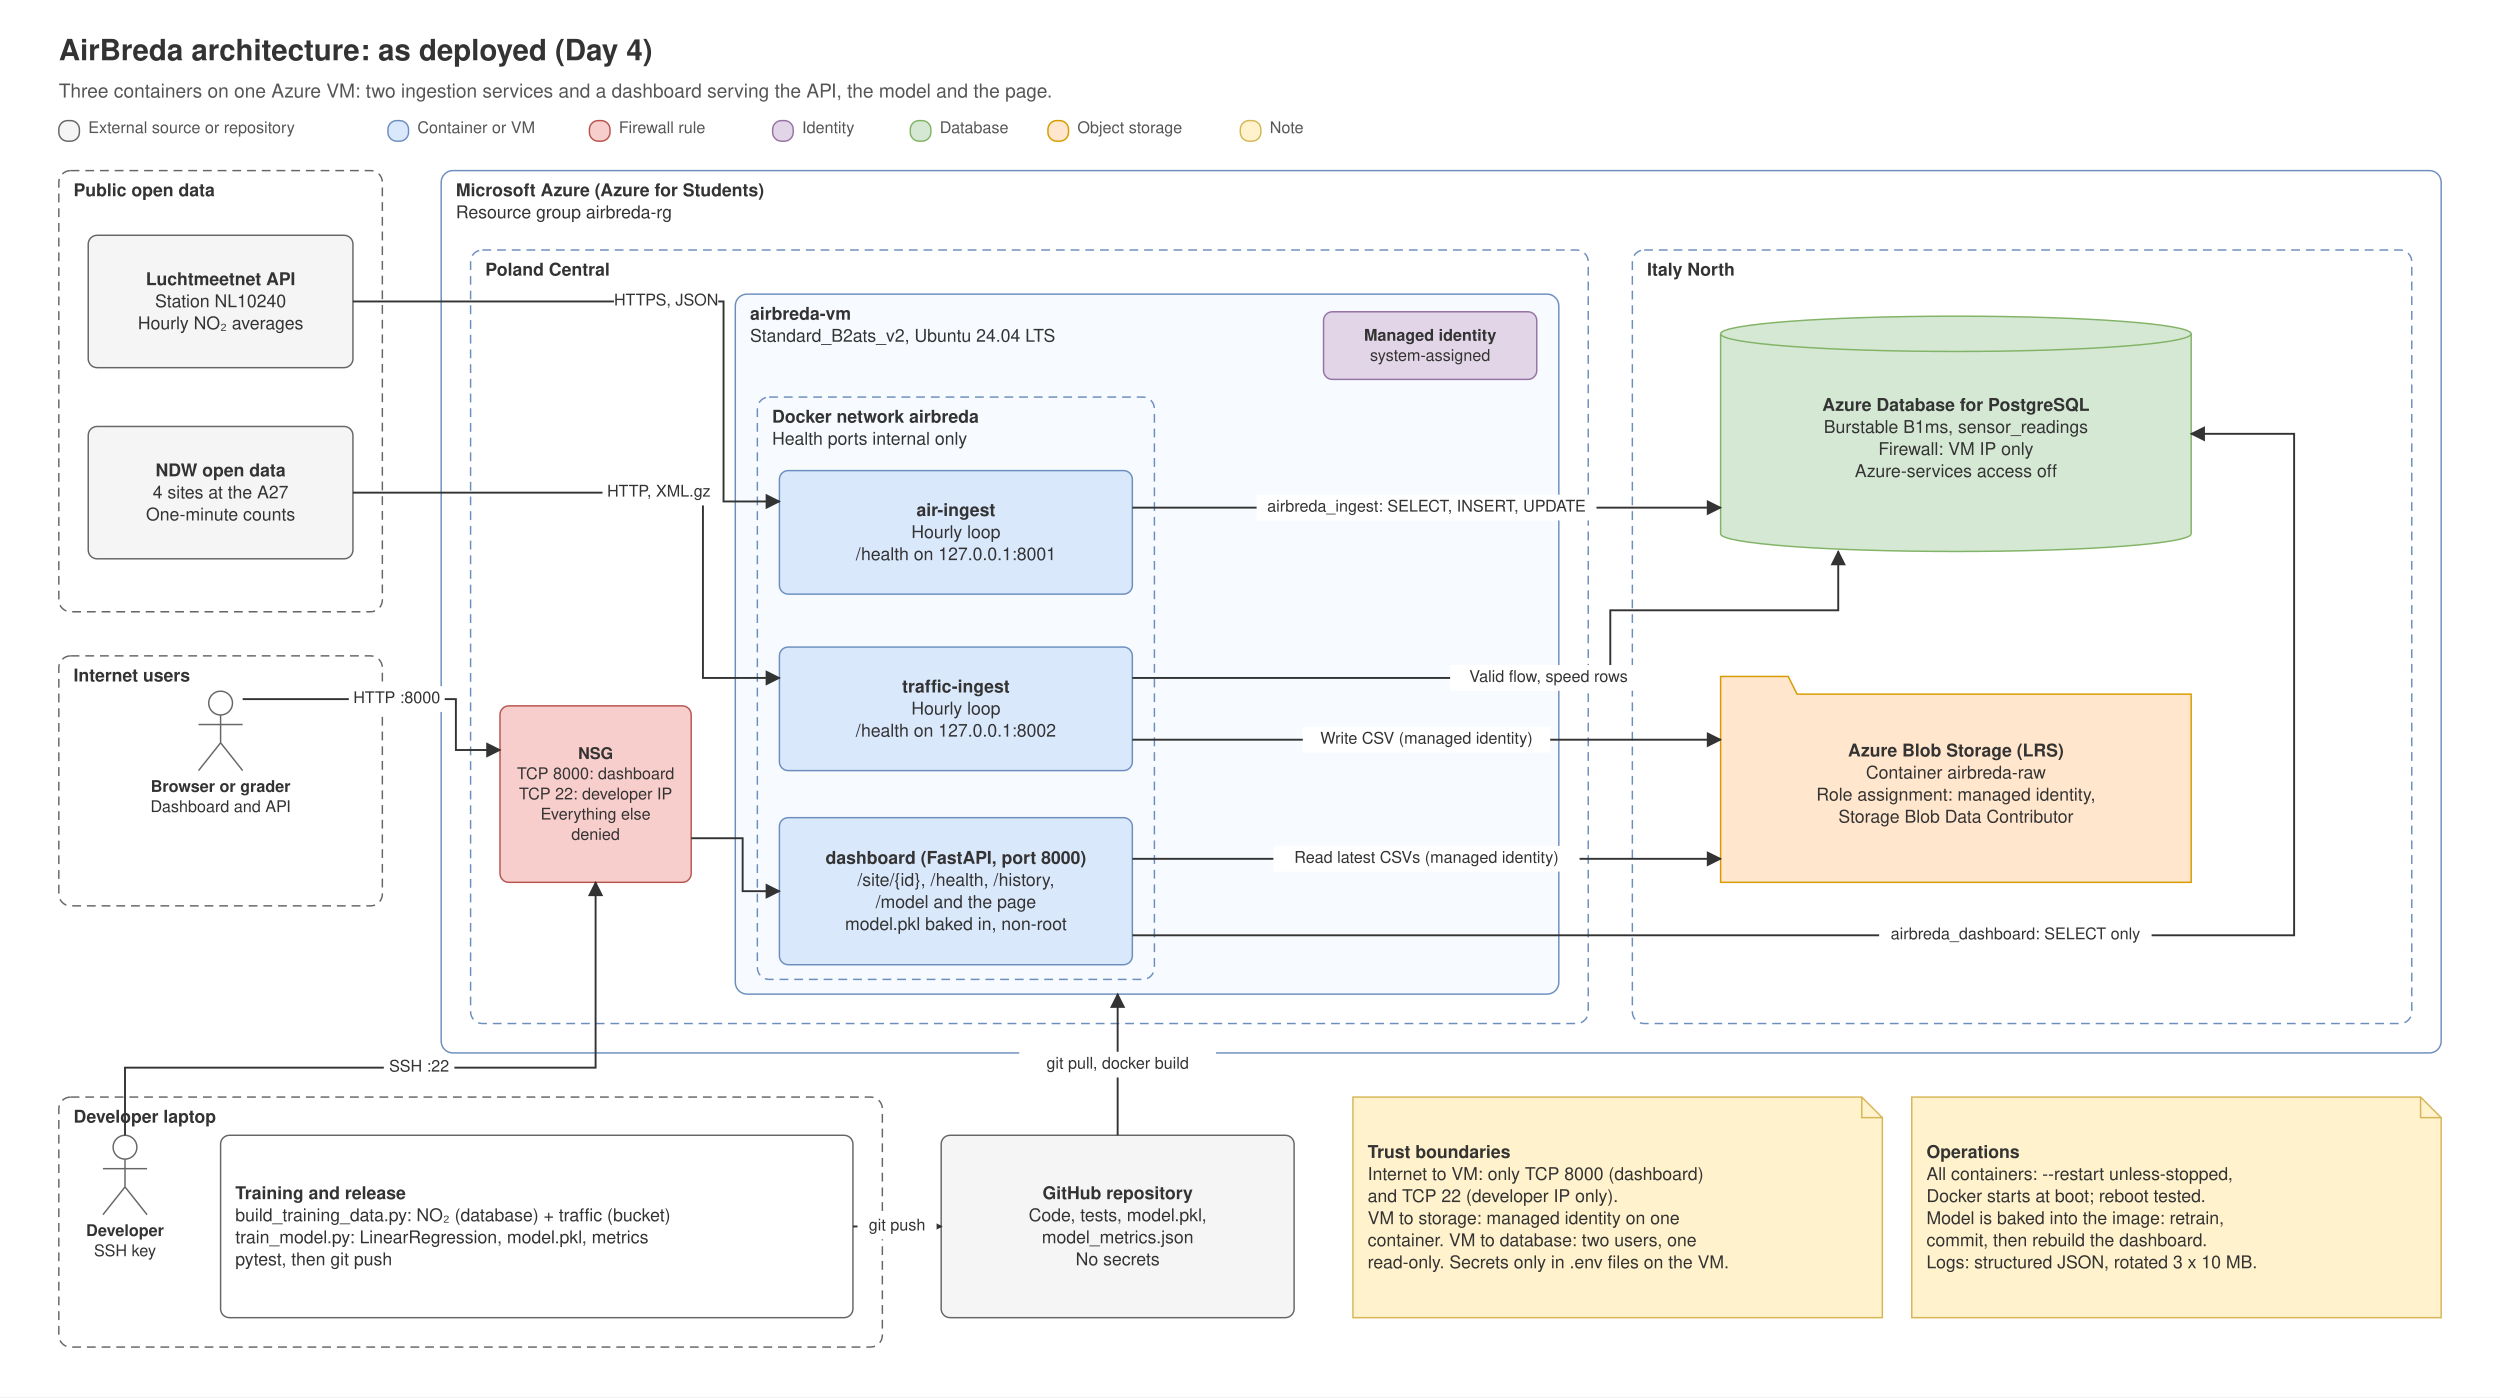
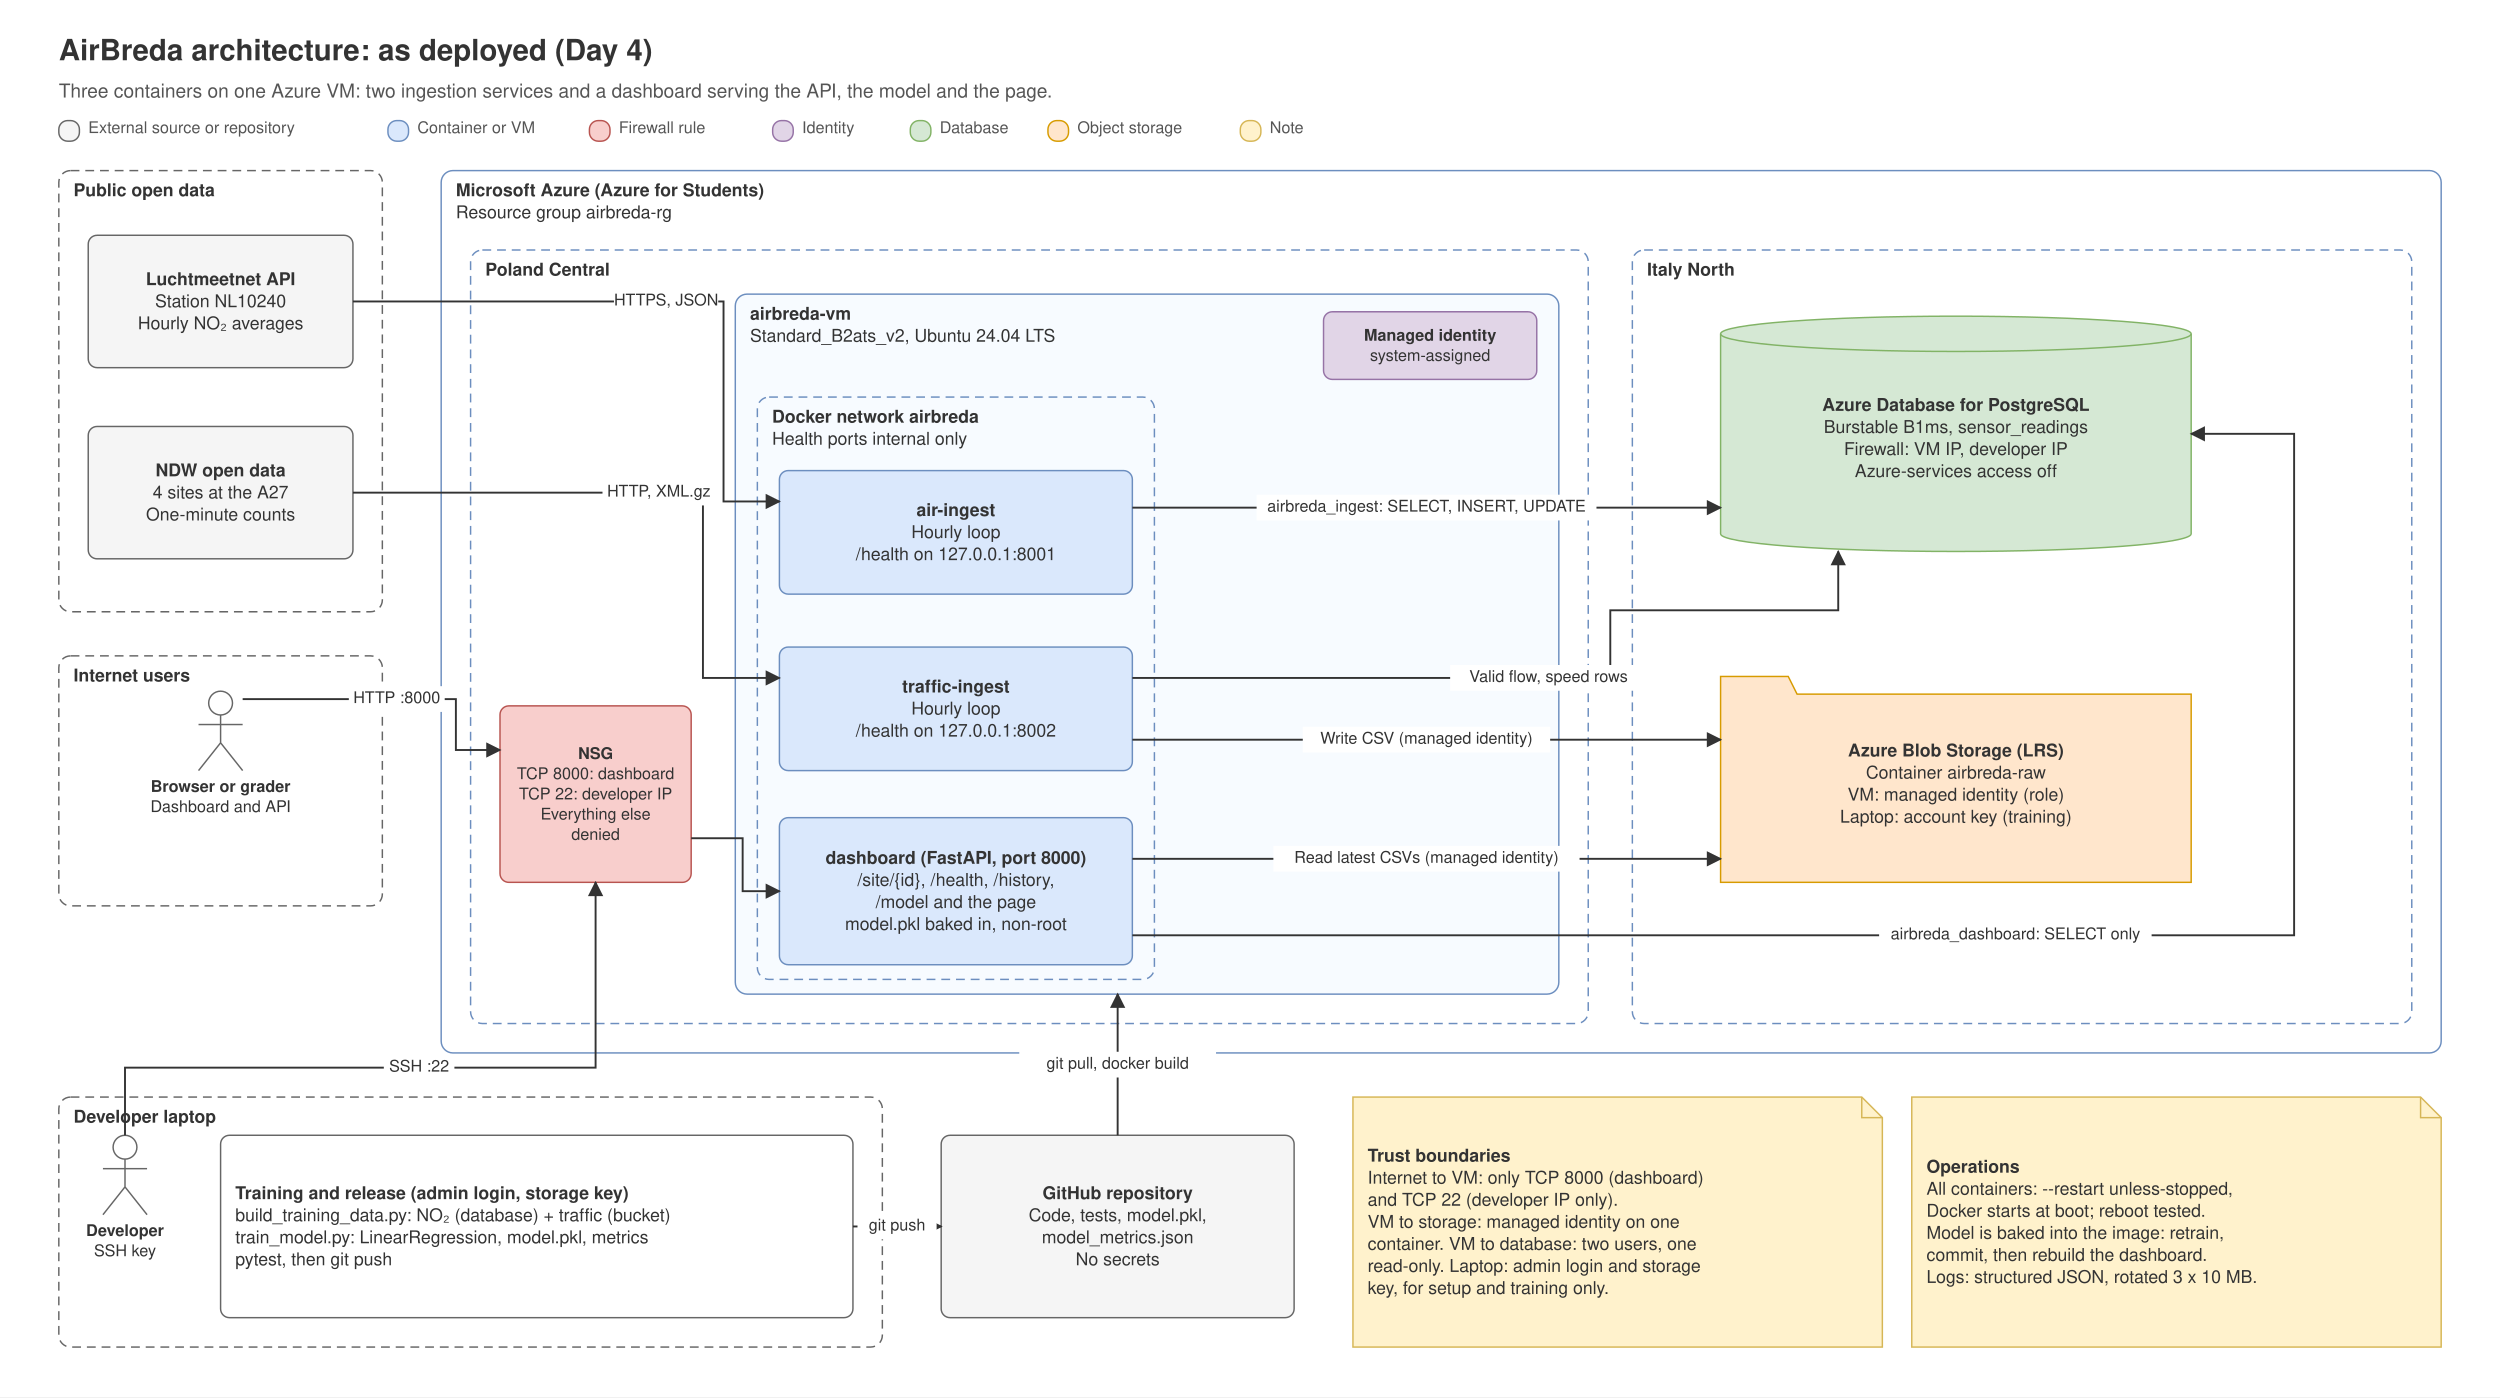
<svg xmlns="http://www.w3.org/2000/svg" viewBox="0 0 1700 950" width="1700" height="950">
  <defs>
    <marker id="arr" viewBox="0 0 10 10" refX="9" refY="5" markerWidth="8" markerHeight="8" orient="auto-start-reverse">
      <path d="M0,0 L10,5 L0,10 z" fill="context-stroke" />
    </marker>
  </defs>
  <rect width="1700" height="950" fill="#ffffff" />
  <text x="40" y="41.0" font-family="Helvetica, Arial, sans-serif" font-size="20" text-anchor="start" fill="#333333" font-weight="bold">AirBreda architecture: as deployed (Day 4)</text>
  <text x="40" y="66.3" font-family="Helvetica, Arial, sans-serif" font-size="13" text-anchor="start" fill="#555555">Three containers on one Azure VM: two ingestion services and a dashboard serving the API, the model and the page.</text>
  <rect x="40" y="82" width="14" height="14" rx="6" fill="#f5f5f5" stroke="#666666" stroke-width="1" />
  <text x="47.0" y="92.9" font-family="Helvetica, Arial, sans-serif" font-size="12" text-anchor="middle" fill="#333333" />
  <text x="60" y="90.5" font-family="Helvetica, Arial, sans-serif" font-size="11" text-anchor="start" fill="#555555">External source or repository</text>
  <rect x="263.8" y="82" width="14" height="14" rx="6" fill="#dae8fc" stroke="#6c8ebf" stroke-width="1" />
  <text x="270.8" y="92.9" font-family="Helvetica, Arial, sans-serif" font-size="12" text-anchor="middle" fill="#333333" />
  <text x="283.8" y="90.5" font-family="Helvetica, Arial, sans-serif" font-size="11" text-anchor="start" fill="#555555">Container or VM</text>
  <rect x="400.8" y="82" width="14" height="14" rx="6" fill="#f8cecc" stroke="#b85450" stroke-width="1" />
  <text x="407.8" y="92.9" font-family="Helvetica, Arial, sans-serif" font-size="12" text-anchor="middle" fill="#333333" />
  <text x="420.8" y="90.5" font-family="Helvetica, Arial, sans-serif" font-size="11" text-anchor="start" fill="#555555">Firewall rule</text>
  <rect x="525.4" y="82" width="14" height="14" rx="6" fill="#e1d5e7" stroke="#9673a6" stroke-width="1" />
  <text x="532.4" y="92.9" font-family="Helvetica, Arial, sans-serif" font-size="12" text-anchor="middle" fill="#333333" />
  <text x="545.4" y="90.5" font-family="Helvetica, Arial, sans-serif" font-size="11" text-anchor="start" fill="#555555">Identity</text>
  <rect x="619.0" y="82" width="14" height="14" rx="6" fill="#d5e8d4" stroke="#82b366" stroke-width="1" />
  <text x="626.0" y="92.9" font-family="Helvetica, Arial, sans-serif" font-size="12" text-anchor="middle" fill="#333333" />
  <text x="639.0" y="90.5" font-family="Helvetica, Arial, sans-serif" font-size="11" text-anchor="start" fill="#555555">Database</text>
  <rect x="712.6" y="82" width="14" height="14" rx="6" fill="#ffe6cc" stroke="#d79b00" stroke-width="1" />
  <text x="719.6" y="92.9" font-family="Helvetica, Arial, sans-serif" font-size="12" text-anchor="middle" fill="#333333" />
  <text x="732.6" y="90.5" font-family="Helvetica, Arial, sans-serif" font-size="11" text-anchor="start" fill="#555555">Object storage</text>
  <rect x="843.4" y="82" width="14" height="14" rx="6" fill="#fff2cc" stroke="#d6b656" stroke-width="1" />
  <text x="850.4" y="92.9" font-family="Helvetica, Arial, sans-serif" font-size="12" text-anchor="middle" fill="#333333" />
  <text x="863.4" y="90.5" font-family="Helvetica, Arial, sans-serif" font-size="11" text-anchor="start" fill="#555555">Note</text>
  <rect x="40" y="116" width="220" height="300" rx="8" fill="none" stroke="#666666" stroke-width="1" stroke-dasharray="6 4" />
  <text x="50" y="133.4" font-family="Helvetica, Arial, sans-serif" font-size="12" text-anchor="start" fill="#333333" font-weight="bold">Public open data</text>
  <rect x="60" y="160" width="180" height="90" rx="6" fill="#f5f5f5" stroke="#666666" stroke-width="1" />
  <text x="150.0" y="193.9" font-family="Helvetica, Arial, sans-serif" font-size="12" text-anchor="middle" fill="#333333" font-weight="bold">Luchtmeetnet API</text>
  <text x="150.0" y="208.9" font-family="Helvetica, Arial, sans-serif" font-size="12" text-anchor="middle" fill="#333333">Station NL10240</text>
  <text x="150.0" y="223.9" font-family="Helvetica, Arial, sans-serif" font-size="12" text-anchor="middle" fill="#333333">Hourly NO₂ averages</text>
  <rect x="60" y="290" width="180" height="90" rx="6" fill="#f5f5f5" stroke="#666666" stroke-width="1" />
  <text x="150.0" y="323.9" font-family="Helvetica, Arial, sans-serif" font-size="12" text-anchor="middle" fill="#333333" font-weight="bold">NDW open data</text>
  <text x="150.0" y="338.9" font-family="Helvetica, Arial, sans-serif" font-size="12" text-anchor="middle" fill="#333333">4 sites at the A27</text>
  <text x="150.0" y="353.9" font-family="Helvetica, Arial, sans-serif" font-size="12" text-anchor="middle" fill="#333333">One-minute counts</text>
  <rect x="40" y="446" width="220" height="170" rx="8" fill="none" stroke="#666666" stroke-width="1" stroke-dasharray="6 4" />
  <text x="50" y="463.4" font-family="Helvetica, Arial, sans-serif" font-size="12" text-anchor="start" fill="#333333" font-weight="bold">Internet users</text>
  <circle cx="150.0" cy="478.1" r="8.1" fill="#ffffff" stroke="#666666" stroke-width="1" />
  <path d="M150.0,486.2 L150.0,505.1 M135,492.68 L165,492.68 M150.0,505.1 L135,524 M150.0,505.1 L165,524" fill="none" stroke="#666666" stroke-width="1" />
  <text x="150.0" y="538.5" font-family="Helvetica, Arial, sans-serif" font-size="11" text-anchor="middle" fill="#333333" font-weight="bold">Browser or grader</text>
  <text x="150.0" y="552.2" font-family="Helvetica, Arial, sans-serif" font-size="11" text-anchor="middle" fill="#333333">Dashboard and API</text>
  <rect x="300" y="116" width="1360" height="600" rx="8" fill="none" stroke="#6c8ebf" stroke-width="1" />
  <text x="310" y="133.4" font-family="Helvetica, Arial, sans-serif" font-size="12" text-anchor="start" fill="#333333" font-weight="bold">Microsoft Azure (Azure for Students)</text>
  <text x="310" y="148.4" font-family="Helvetica, Arial, sans-serif" font-size="12" text-anchor="start" fill="#333333">Resource group airbreda-rg</text>
  <rect x="320" y="170" width="760" height="526" rx="8" fill="none" stroke="#6c8ebf" stroke-width="1" stroke-dasharray="6 4" />
  <text x="330" y="187.4" font-family="Helvetica, Arial, sans-serif" font-size="12" text-anchor="start" fill="#333333" font-weight="bold">Poland Central</text>
  <rect x="340" y="480" width="130" height="120" rx="6" fill="#f8cecc" stroke="#b85450" stroke-width="1" />
  <text x="405.0" y="516.1" font-family="Helvetica, Arial, sans-serif" font-size="11" text-anchor="middle" fill="#333333" font-weight="bold">NSG</text>
  <text x="405.0" y="529.8" font-family="Helvetica, Arial, sans-serif" font-size="11" text-anchor="middle" fill="#333333">TCP 8000: dashboard</text>
  <text x="405.0" y="543.6" font-family="Helvetica, Arial, sans-serif" font-size="11" text-anchor="middle" fill="#333333">TCP 22: developer IP</text>
  <text x="405.0" y="557.3" font-family="Helvetica, Arial, sans-serif" font-size="11" text-anchor="middle" fill="#333333">Everything else</text>
  <text x="405.0" y="571.1" font-family="Helvetica, Arial, sans-serif" font-size="11" text-anchor="middle" fill="#333333">denied</text>
  <rect x="500" y="200" width="560" height="476" rx="8" fill="#f7fbff" stroke="#6c8ebf" stroke-width="1" />
  <text x="510" y="217.4" font-family="Helvetica, Arial, sans-serif" font-size="12" text-anchor="start" fill="#333333" font-weight="bold">airbreda-vm</text>
  <text x="510" y="232.4" font-family="Helvetica, Arial, sans-serif" font-size="12" text-anchor="start" fill="#333333">Standard_B2ats_v2, Ubuntu 24.04 LTS</text>
  <rect x="900" y="212" width="145" height="46" rx="6" fill="#e1d5e7" stroke="#9673a6" stroke-width="1" />
  <text x="972.5" y="231.7" font-family="Helvetica, Arial, sans-serif" font-size="11" text-anchor="middle" fill="#333333" font-weight="bold">Managed identity</text>
  <text x="972.5" y="245.4" font-family="Helvetica, Arial, sans-serif" font-size="11" text-anchor="middle" fill="#333333">system-assigned</text>
  <rect x="515" y="270" width="270" height="396" rx="8" fill="none" stroke="#6c8ebf" stroke-width="1" stroke-dasharray="6 4" />
  <text x="525" y="287.4" font-family="Helvetica, Arial, sans-serif" font-size="12" text-anchor="start" fill="#333333" font-weight="bold">Docker network airbreda</text>
  <text x="525" y="302.4" font-family="Helvetica, Arial, sans-serif" font-size="12" text-anchor="start" fill="#333333">Health ports internal only</text>
  <rect x="530" y="320" width="240" height="84" rx="6" fill="#dae8fc" stroke="#6c8ebf" stroke-width="1" />
  <text x="650.0" y="350.9" font-family="Helvetica, Arial, sans-serif" font-size="12" text-anchor="middle" fill="#333333" font-weight="bold">air-ingest</text>
  <text x="650.0" y="365.9" font-family="Helvetica, Arial, sans-serif" font-size="12" text-anchor="middle" fill="#333333">Hourly loop</text>
  <text x="650.0" y="380.9" font-family="Helvetica, Arial, sans-serif" font-size="12" text-anchor="middle" fill="#333333">/health on 127.0.0.1:8001</text>
  <rect x="530" y="440" width="240" height="84" rx="6" fill="#dae8fc" stroke="#6c8ebf" stroke-width="1" />
  <text x="650.0" y="470.9" font-family="Helvetica, Arial, sans-serif" font-size="12" text-anchor="middle" fill="#333333" font-weight="bold">traffic-ingest</text>
  <text x="650.0" y="485.9" font-family="Helvetica, Arial, sans-serif" font-size="12" text-anchor="middle" fill="#333333">Hourly loop</text>
  <text x="650.0" y="500.9" font-family="Helvetica, Arial, sans-serif" font-size="12" text-anchor="middle" fill="#333333">/health on 127.0.0.1:8002</text>
  <rect x="530" y="556" width="240" height="100" rx="6" fill="#dae8fc" stroke="#6c8ebf" stroke-width="1" />
  <text x="650.0" y="587.4" font-family="Helvetica, Arial, sans-serif" font-size="12" text-anchor="middle" fill="#333333" font-weight="bold">dashboard (FastAPI, port 8000)</text>
  <text x="650.0" y="602.4" font-family="Helvetica, Arial, sans-serif" font-size="12" text-anchor="middle" fill="#333333">/site/{id}, /health, /history,</text>
  <text x="650.0" y="617.4" font-family="Helvetica, Arial, sans-serif" font-size="12" text-anchor="middle" fill="#333333">/model and the page</text>
  <text x="650.0" y="632.4" font-family="Helvetica, Arial, sans-serif" font-size="12" text-anchor="middle" fill="#333333">model.pkl baked in, non-root</text>
  <rect x="1110" y="170" width="530" height="526" rx="8" fill="none" stroke="#6c8ebf" stroke-width="1" stroke-dasharray="6 4" />
  <text x="1120" y="187.4" font-family="Helvetica, Arial, sans-serif" font-size="12" text-anchor="start" fill="#333333" font-weight="bold">Italy North</text>
  <path d="M1170,227 A160.0,12 0 0 1 1490,227 L1490,363 A160.0,12 0 0 1 1170,363 Z" fill="#d5e8d4" stroke="#82b366" stroke-width="1" />
  <path d="M1170,227 A160.0,12 0 0 0 1490,227" fill="none" stroke="#82b366" stroke-width="1" />
  <text x="1330.0" y="279.4" font-family="Helvetica, Arial, sans-serif" font-size="12" text-anchor="middle" fill="#333333" font-weight="bold">Azure Database for PostgreSQL</text>
  <text x="1330.0" y="294.4" font-family="Helvetica, Arial, sans-serif" font-size="12" text-anchor="middle" fill="#333333">Burstable B1ms, sensor_readings</text>
-   <text x="1330.0" y="309.4" font-family="Helvetica, Arial, sans-serif" font-size="12" text-anchor="middle" fill="#333333">Firewall: VM IP only</text>
+   <text x="1330.0" y="309.4" font-family="Helvetica, Arial, sans-serif" font-size="12" text-anchor="middle" fill="#333333">Firewall: VM IP, developer IP</text>
  <text x="1330.0" y="324.4" font-family="Helvetica, Arial, sans-serif" font-size="12" text-anchor="middle" fill="#333333">Azure-services access off</text>
  <path d="M1170,472 L1170,460 L1216,460 L1222,472 L1490,472 L1490,600 L1170,600 Z" fill="#ffe6cc" stroke="#d79b00" stroke-width="1" />
  <text x="1330.0" y="514.4" font-family="Helvetica, Arial, sans-serif" font-size="12" text-anchor="middle" fill="#333333" font-weight="bold">Azure Blob Storage (LRS)</text>
  <text x="1330.0" y="529.4" font-family="Helvetica, Arial, sans-serif" font-size="12" text-anchor="middle" fill="#333333">Container airbreda-raw</text>
-   <text x="1330.0" y="544.4" font-family="Helvetica, Arial, sans-serif" font-size="12" text-anchor="middle" fill="#333333">Role assignment: managed identity,</text>
-   <text x="1330.0" y="559.4" font-family="Helvetica, Arial, sans-serif" font-size="12" text-anchor="middle" fill="#333333">Storage Blob Data Contributor</text>
+   <text x="1330.0" y="544.4" font-family="Helvetica, Arial, sans-serif" font-size="12" text-anchor="middle" fill="#333333">VM: managed identity (role)</text>
+   <text x="1330.0" y="559.4" font-family="Helvetica, Arial, sans-serif" font-size="12" text-anchor="middle" fill="#333333">Laptop: account key (training)</text>
  <rect x="40" y="746" width="560" height="170" rx="8" fill="none" stroke="#666666" stroke-width="1" stroke-dasharray="6 4" />
  <text x="50" y="763.4" font-family="Helvetica, Arial, sans-serif" font-size="12" text-anchor="start" fill="#333333" font-weight="bold">Developer laptop</text>
  <circle cx="85.0" cy="780.1" r="8.1" fill="#ffffff" stroke="#666666" stroke-width="1" />
  <path d="M85.0,788.2 L85.0,807.1 M70,794.68 L100,794.68 M85.0,807.1 L70,826 M85.0,807.1 L100,826" fill="none" stroke="#666666" stroke-width="1" />
  <text x="85.0" y="840.5" font-family="Helvetica, Arial, sans-serif" font-size="11" text-anchor="middle" fill="#333333" font-weight="bold">Developer</text>
  <text x="85.0" y="854.2" font-family="Helvetica, Arial, sans-serif" font-size="11" text-anchor="middle" fill="#333333">SSH key</text>
  <rect x="150" y="772" width="430" height="124" rx="6" fill="#ffffff" stroke="#666666" stroke-width="1" />
-   <text x="160" y="815.4" font-family="Helvetica, Arial, sans-serif" font-size="12" text-anchor="start" fill="#333333" font-weight="bold">Training and release</text>
+   <text x="160" y="815.4" font-family="Helvetica, Arial, sans-serif" font-size="12" text-anchor="start" fill="#333333" font-weight="bold">Training and release (admin login, storage key)</text>
  <text x="160" y="830.4" font-family="Helvetica, Arial, sans-serif" font-size="12" text-anchor="start" fill="#333333">build_training_data.py: NO₂ (database) + traffic (bucket)</text>
  <text x="160" y="845.4" font-family="Helvetica, Arial, sans-serif" font-size="12" text-anchor="start" fill="#333333">train_model.py: LinearRegression, model.pkl, metrics</text>
  <text x="160" y="860.4" font-family="Helvetica, Arial, sans-serif" font-size="12" text-anchor="start" fill="#333333">pytest, then git push</text>
  <rect x="640" y="772" width="240" height="124" rx="6" fill="#f5f5f5" stroke="#666666" stroke-width="1" />
  <text x="760.0" y="815.4" font-family="Helvetica, Arial, sans-serif" font-size="12" text-anchor="middle" fill="#333333" font-weight="bold">GitHub repository</text>
  <text x="760.0" y="830.4" font-family="Helvetica, Arial, sans-serif" font-size="12" text-anchor="middle" fill="#333333">Code, tests, model.pkl,</text>
  <text x="760.0" y="845.4" font-family="Helvetica, Arial, sans-serif" font-size="12" text-anchor="middle" fill="#333333">model_metrics.json</text>
  <text x="760.0" y="860.4" font-family="Helvetica, Arial, sans-serif" font-size="12" text-anchor="middle" fill="#333333">No secrets</text>
-   <path d="M920,746 L1266,746 L1280,760 L1280,896 L920,896 Z" fill="#fff2cc" stroke="#d6b656" stroke-width="1" />
+   <path d="M920,746 L1266,746 L1280,760 L1280,916 L920,916 Z" fill="#fff2cc" stroke="#d6b656" stroke-width="1" />
  <path d="M1266,746 L1266,760 L1280,760" fill="none" stroke="#d6b656" stroke-width="1" />
-   <text x="930" y="787.4" font-family="Helvetica, Arial, sans-serif" font-size="12" text-anchor="start" fill="#333333" font-weight="bold">Trust boundaries</text>
-   <text x="930" y="802.4" font-family="Helvetica, Arial, sans-serif" font-size="12" text-anchor="start" fill="#333333">Internet to VM: only TCP 8000 (dashboard)</text>
-   <text x="930" y="817.4" font-family="Helvetica, Arial, sans-serif" font-size="12" text-anchor="start" fill="#333333">and TCP 22 (developer IP only).</text>
-   <text x="930" y="832.4" font-family="Helvetica, Arial, sans-serif" font-size="12" text-anchor="start" fill="#333333">VM to storage: managed identity on one</text>
-   <text x="930" y="847.4" font-family="Helvetica, Arial, sans-serif" font-size="12" text-anchor="start" fill="#333333">container. VM to database: two users, one</text>
-   <text x="930" y="862.4" font-family="Helvetica, Arial, sans-serif" font-size="12" text-anchor="start" fill="#333333">read-only. Secrets only in .env files on the VM.</text>
-   <path d="M1300,746 L1646,746 L1660,760 L1660,896 L1300,896 Z" fill="#fff2cc" stroke="#d6b656" stroke-width="1" />
+   <text x="930" y="789.9" font-family="Helvetica, Arial, sans-serif" font-size="12" text-anchor="start" fill="#333333" font-weight="bold">Trust boundaries</text>
+   <text x="930" y="804.9" font-family="Helvetica, Arial, sans-serif" font-size="12" text-anchor="start" fill="#333333">Internet to VM: only TCP 8000 (dashboard)</text>
+   <text x="930" y="819.9" font-family="Helvetica, Arial, sans-serif" font-size="12" text-anchor="start" fill="#333333">and TCP 22 (developer IP only).</text>
+   <text x="930" y="834.9" font-family="Helvetica, Arial, sans-serif" font-size="12" text-anchor="start" fill="#333333">VM to storage: managed identity on one</text>
+   <text x="930" y="849.9" font-family="Helvetica, Arial, sans-serif" font-size="12" text-anchor="start" fill="#333333">container. VM to database: two users, one</text>
+   <text x="930" y="864.9" font-family="Helvetica, Arial, sans-serif" font-size="12" text-anchor="start" fill="#333333">read-only. Laptop: admin login and storage</text>
+   <text x="930" y="879.9" font-family="Helvetica, Arial, sans-serif" font-size="12" text-anchor="start" fill="#333333">key, for setup and training only.</text>
+   <path d="M1300,746 L1646,746 L1660,760 L1660,916 L1300,916 Z" fill="#fff2cc" stroke="#d6b656" stroke-width="1" />
  <path d="M1646,746 L1646,760 L1660,760" fill="none" stroke="#d6b656" stroke-width="1" />
-   <text x="1310" y="787.4" font-family="Helvetica, Arial, sans-serif" font-size="12" text-anchor="start" fill="#333333" font-weight="bold">Operations</text>
-   <text x="1310" y="802.4" font-family="Helvetica, Arial, sans-serif" font-size="12" text-anchor="start" fill="#333333">All containers: --restart unless-stopped,</text>
-   <text x="1310" y="817.4" font-family="Helvetica, Arial, sans-serif" font-size="12" text-anchor="start" fill="#333333">Docker starts at boot; reboot tested.</text>
-   <text x="1310" y="832.4" font-family="Helvetica, Arial, sans-serif" font-size="12" text-anchor="start" fill="#333333">Model is baked into the image: retrain,</text>
-   <text x="1310" y="847.4" font-family="Helvetica, Arial, sans-serif" font-size="12" text-anchor="start" fill="#333333">commit, then rebuild the dashboard.</text>
-   <text x="1310" y="862.4" font-family="Helvetica, Arial, sans-serif" font-size="12" text-anchor="start" fill="#333333">Logs: structured JSON, rotated 3 x 10 MB.</text>
+   <text x="1310" y="797.4" font-family="Helvetica, Arial, sans-serif" font-size="12" text-anchor="start" fill="#333333" font-weight="bold">Operations</text>
+   <text x="1310" y="812.4" font-family="Helvetica, Arial, sans-serif" font-size="12" text-anchor="start" fill="#333333">All containers: --restart unless-stopped,</text>
+   <text x="1310" y="827.4" font-family="Helvetica, Arial, sans-serif" font-size="12" text-anchor="start" fill="#333333">Docker starts at boot; reboot tested.</text>
+   <text x="1310" y="842.4" font-family="Helvetica, Arial, sans-serif" font-size="12" text-anchor="start" fill="#333333">Model is baked into the image: retrain,</text>
+   <text x="1310" y="857.4" font-family="Helvetica, Arial, sans-serif" font-size="12" text-anchor="start" fill="#333333">commit, then rebuild the dashboard.</text>
+   <text x="1310" y="872.4" font-family="Helvetica, Arial, sans-serif" font-size="12" text-anchor="start" fill="#333333">Logs: structured JSON, rotated 3 x 10 MB.</text>
  <path d="M240,205.0 L492,205 L492,341 L530,341.0" fill="none" stroke="#333333" stroke-width="1.3" marker-end="url(#arr)" />
  <rect x="417.5" y="196.2" width="70.9" height="17.5" fill="#ffffff" />
  <text x="453.0" y="207.7" font-family="Helvetica, Arial, sans-serif" font-size="11" text-anchor="middle" fill="#333333">HTTPS, JSON</text>
  <path d="M240,335.0 L478,335 L478,461 L530,461.0" fill="none" stroke="#333333" stroke-width="1.3" marker-end="url(#arr)" />
  <rect x="409.7" y="326.2" width="76.6" height="17.5" fill="#ffffff" />
  <text x="448.0" y="337.7" font-family="Helvetica, Arial, sans-serif" font-size="11" text-anchor="middle" fill="#333333">HTTP, XML.gz</text>
  <path d="M165,475.4 L310,475.4 L310,510 L340,510.0" fill="none" stroke="#333333" stroke-width="1.3" marker-end="url(#arr)" />
  <rect x="237.2" y="466.6" width="65.2" height="17.5" fill="#ffffff" />
  <text x="269.8" y="478.1" font-family="Helvetica, Arial, sans-serif" font-size="11" text-anchor="middle" fill="#333333">HTTP :8000</text>
  <path d="M470,570.0 L505,570 L505,606 L530,606.0" fill="none" stroke="#333333" stroke-width="1.3" marker-end="url(#arr)" />
  <path d="M770,345.2 L1170,345.2" fill="none" stroke="#333333" stroke-width="1.3" marker-end="url(#arr)" />
  <rect x="854.5" y="336.4" width="231.1" height="17.5" fill="#ffffff" />
  <text x="970.0" y="347.9" font-family="Helvetica, Arial, sans-serif" font-size="11" text-anchor="middle" fill="#333333">airbreda_ingest: SELECT, INSERT, UPDATE</text>
  <path d="M770,461.0 L1095,461 L1095,415 L1250,415 L1250.0,375" fill="none" stroke="#333333" stroke-width="1.3" marker-end="url(#arr)" />
  <rect x="986.1" y="452.2" width="133.8" height="17.5" fill="#ffffff" />
  <text x="1053.0" y="463.7" font-family="Helvetica, Arial, sans-serif" font-size="11" text-anchor="middle" fill="#333333">Valid flow, speed rows</text>
  <path d="M770,503.0 L1170,503.0" fill="none" stroke="#333333" stroke-width="1.3" marker-end="url(#arr)" />
  <rect x="885.9" y="494.2" width="168.2" height="17.5" fill="#ffffff" />
  <text x="970.0" y="505.7" font-family="Helvetica, Arial, sans-serif" font-size="11" text-anchor="middle" fill="#333333">Write CSV (managed identity)</text>
  <path d="M770,584.0 L1170,584.0" fill="none" stroke="#333333" stroke-width="1.3" marker-end="url(#arr)" />
  <rect x="865.9" y="575.2" width="208.2" height="17.5" fill="#ffffff" />
  <text x="970.0" y="586.7" font-family="Helvetica, Arial, sans-serif" font-size="11" text-anchor="middle" fill="#333333">Read latest CSVs (managed identity)</text>
  <path d="M770,636.0 L1560,636 L1560,295 L1490,295.0" fill="none" stroke="#333333" stroke-width="1.3" marker-end="url(#arr)" />
  <rect x="1277.8" y="627.2" width="185.3" height="17.5" fill="#ffffff" />
  <text x="1370.5" y="638.7" font-family="Helvetica, Arial, sans-serif" font-size="11" text-anchor="middle" fill="#333333">airbreda_dashboard: SELECT only</text>
  <path d="M580,834.0 L640,834.0" fill="none" stroke="#333333" stroke-width="1.3" marker-end="url(#arr)" />
  <rect x="583.1" y="825.2" width="53.8" height="17.5" fill="#ffffff" />
  <text x="610.0" y="836.7" font-family="Helvetica, Arial, sans-serif" font-size="11" text-anchor="middle" fill="#333333">git push</text>
  <path d="M760.0,772 L760.0,676" fill="none" stroke="#333333" stroke-width="1.3" marker-end="url(#arr)" />
  <rect x="693.1" y="715.2" width="133.8" height="17.5" fill="#ffffff" />
  <text x="760.0" y="726.7" font-family="Helvetica, Arial, sans-serif" font-size="11" text-anchor="middle" fill="#333333">git pull, docker build</text>
  <path d="M85.0,772 L85,726 L405,726 L405.0,600" fill="none" stroke="#333333" stroke-width="1.3" marker-end="url(#arr)" />
  <rect x="261.0" y="717.2" width="48.0" height="17.5" fill="#ffffff" />
  <text x="285.0" y="728.7" font-family="Helvetica, Arial, sans-serif" font-size="11" text-anchor="middle" fill="#333333">SSH :22</text>
</svg>
